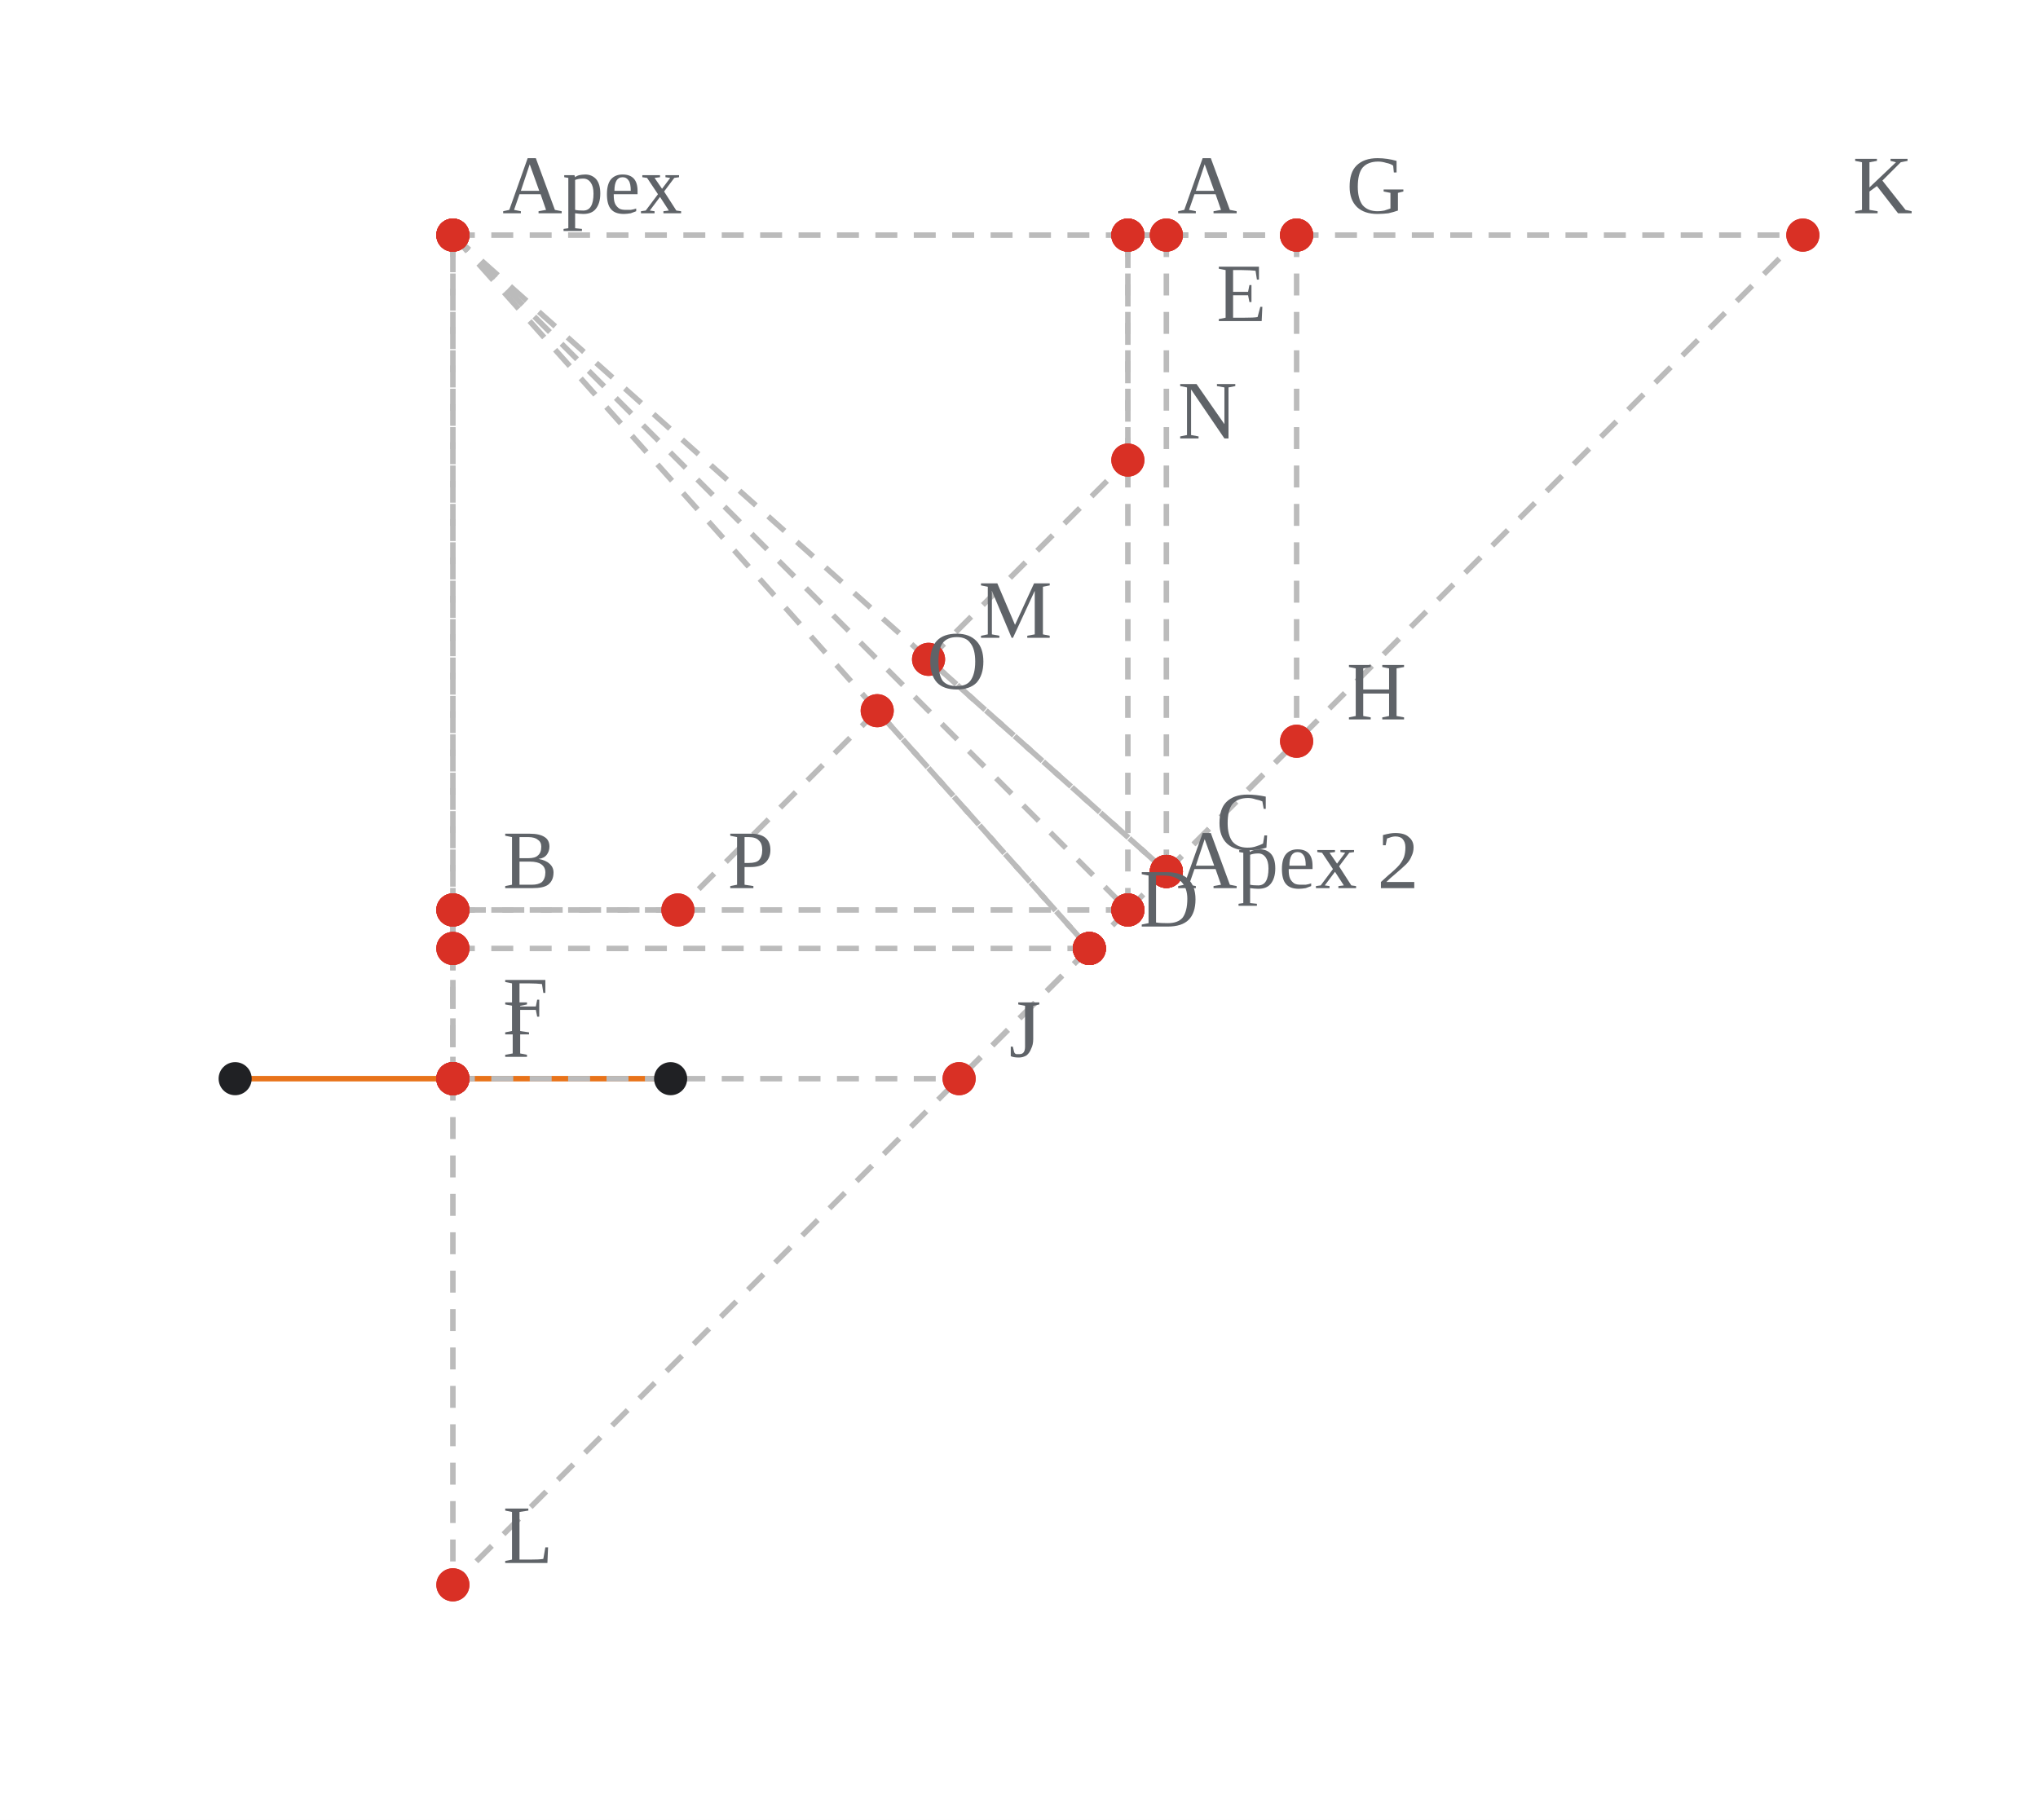
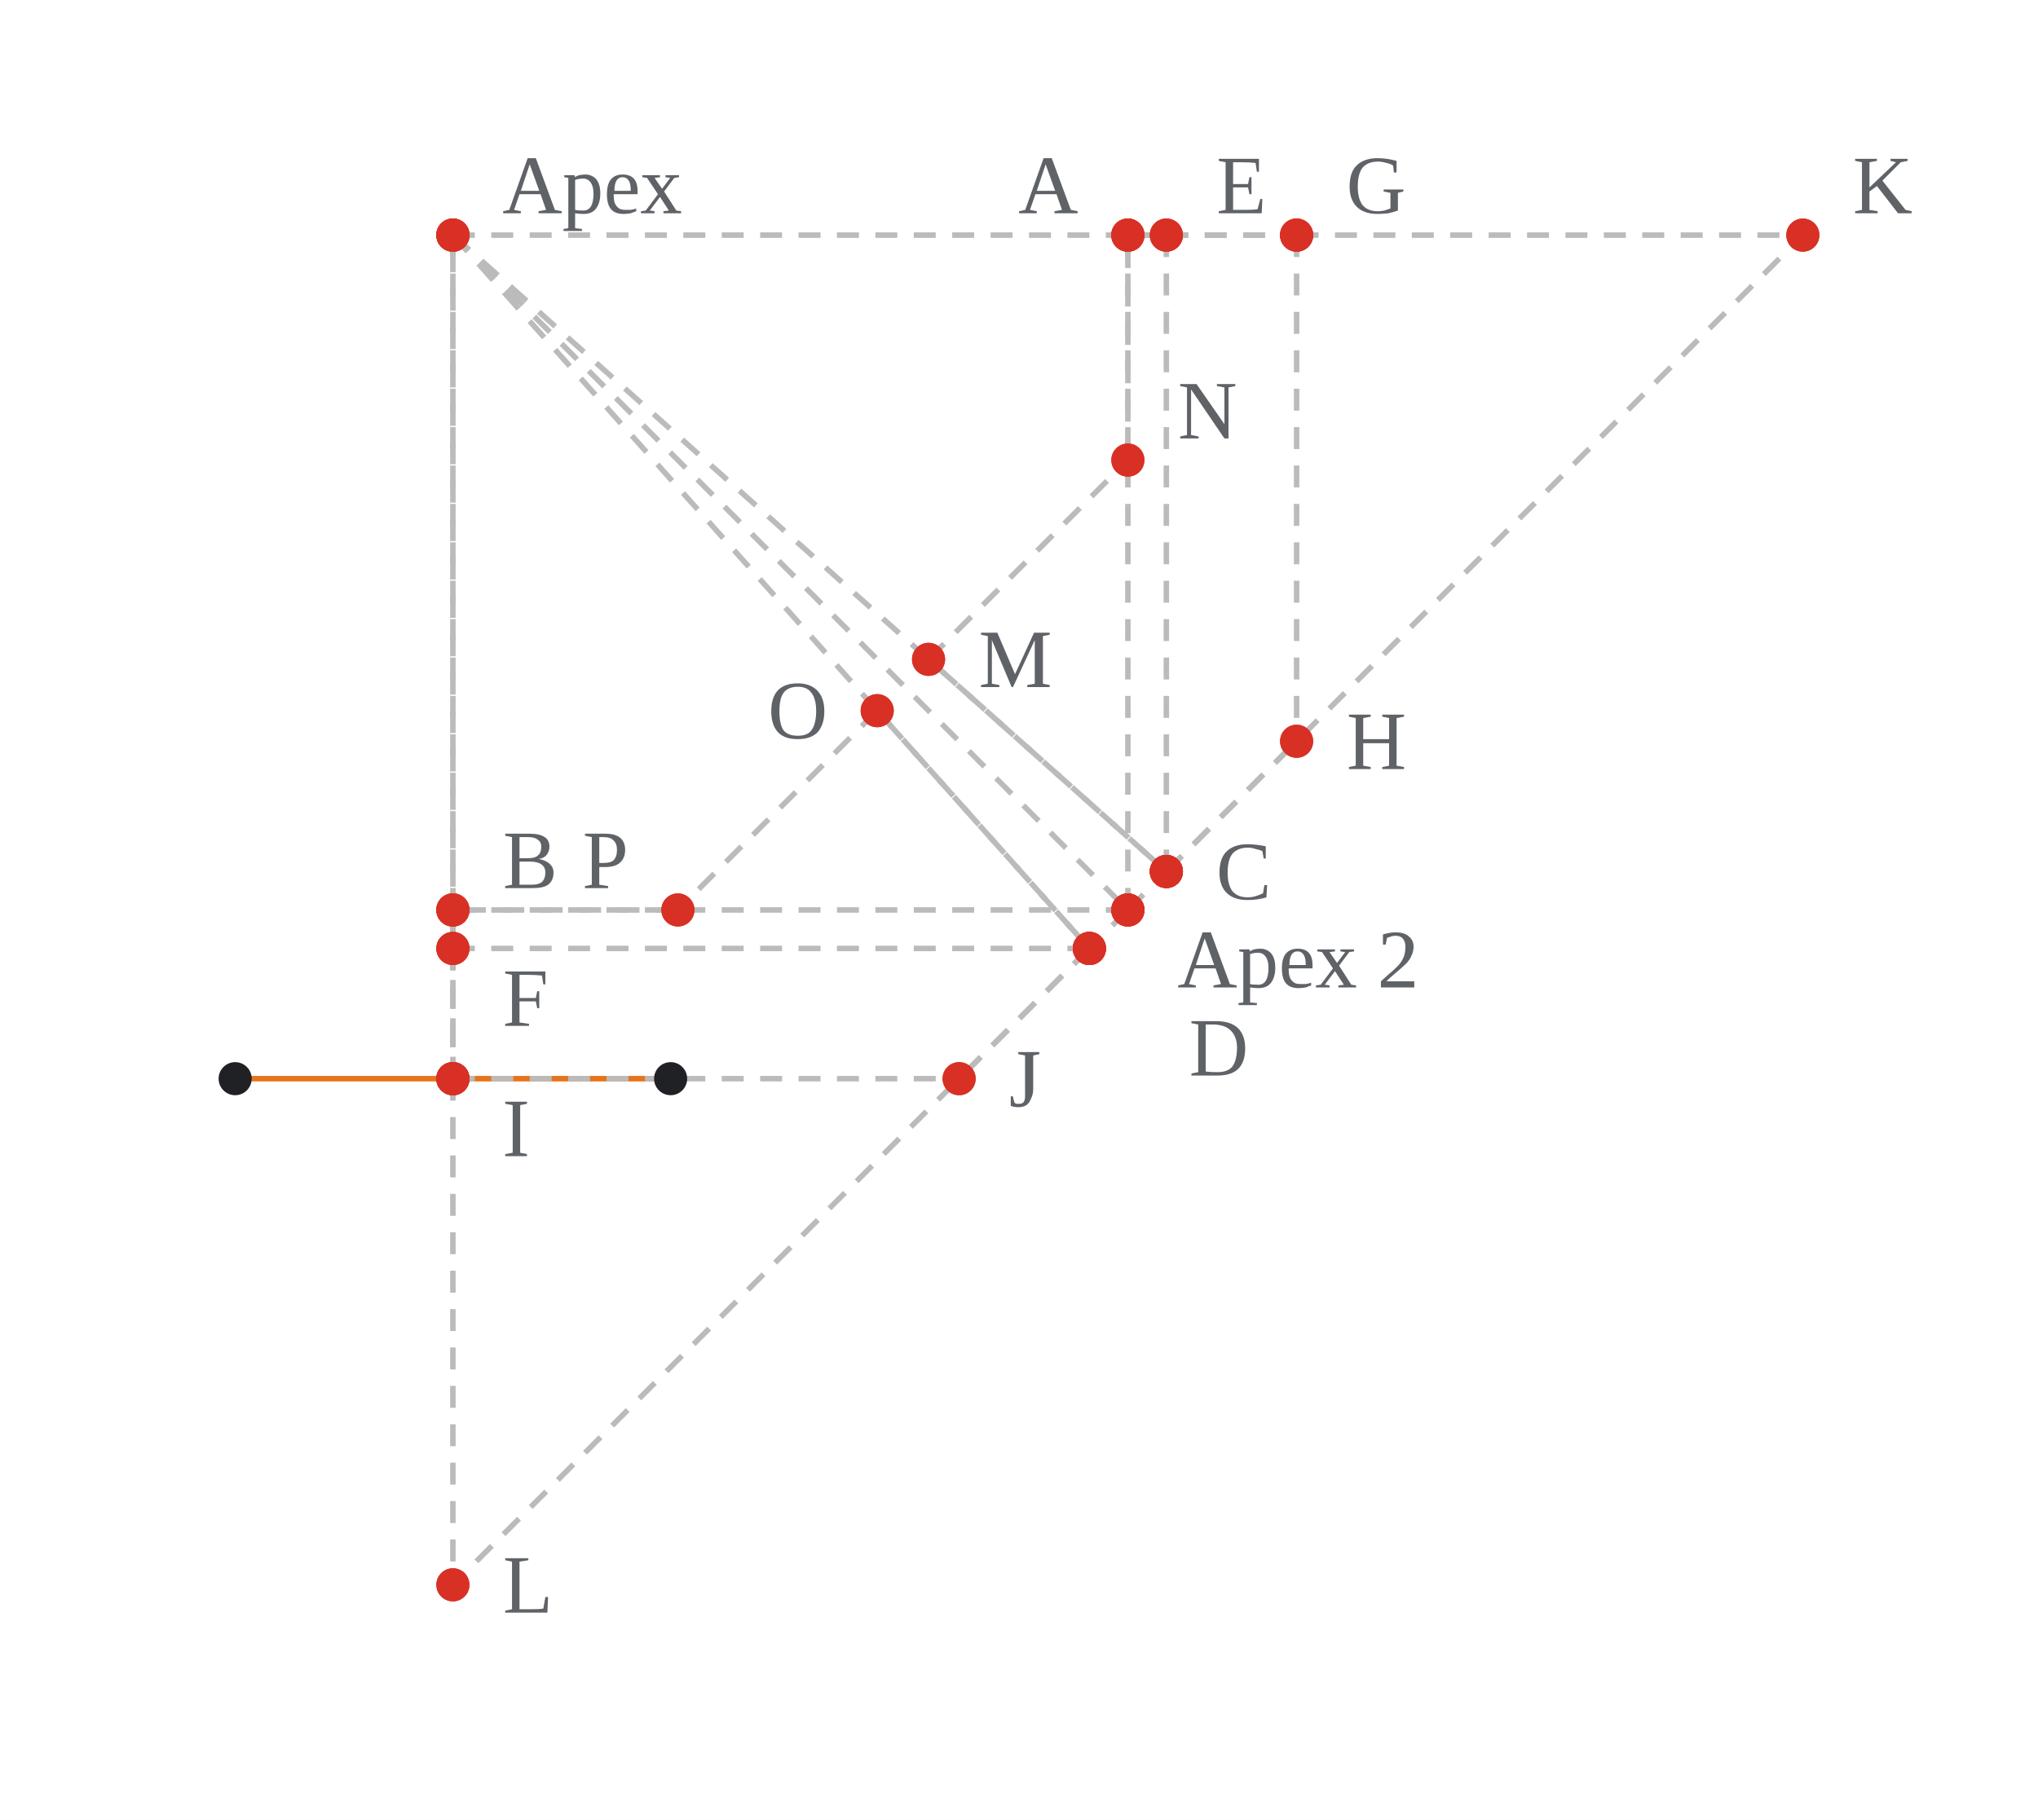
<svg xmlns="http://www.w3.org/2000/svg" width="900" height="803.846" viewBox="0 0 46.8 41.8">
  <rect width="100%" height="100%" fill="white" />
  <line x1="5.4" y1="24.775" x2="15.4" y2="24.775" stroke="#e8731a" stroke-width="0.126" />
  <line x1="10.4" y1="24.775" x2="10.4" y2="5.4" stroke="#bbbbbb" stroke-width="0.126" stroke-dasharray="0.504,0.378" />
  <line x1="10.4" y1="5.4" x2="10.4" y2="20.9" stroke="#bbbbbb" stroke-width="0.126" stroke-dasharray="0.504,0.378" />
  <line x1="10.4" y1="5.4" x2="25.9" y2="5.4" stroke="#bbbbbb" stroke-width="0.126" stroke-dasharray="0.504,0.378" />
  <line x1="25.9" y1="5.4" x2="25.9" y2="20.9" stroke="#bbbbbb" stroke-width="0.126" stroke-dasharray="0.504,0.378" />
  <line x1="10.4" y1="20.9" x2="25.9" y2="20.9" stroke="#bbbbbb" stroke-width="0.126" stroke-dasharray="0.504,0.378" />
  <line x1="10.4" y1="5.4" x2="25.9" y2="20.9" stroke="#bbbbbb" stroke-width="0.126" stroke-dasharray="0.504,0.378" />
  <line x1="25.9" y1="20.9" x2="25.016" y2="21.784" stroke="#bbbbbb" stroke-width="0.126" stroke-dasharray="0.504,0.378" />
  <line x1="25.9" y1="20.9" x2="26.784" y2="20.016" stroke="#bbbbbb" stroke-width="0.126" stroke-dasharray="0.504,0.378" />
  <line x1="10.4" y1="5.4" x2="25.016" y2="21.784" stroke="#bbbbbb" stroke-width="0.126" stroke-dasharray="0.504,0.378" />
  <line x1="10.4" y1="5.4" x2="26.784" y2="20.016" stroke="#bbbbbb" stroke-width="0.126" stroke-dasharray="0.504,0.378" />
  <line x1="25.9" y1="5.4" x2="26.784" y2="5.4" stroke="#bbbbbb" stroke-width="0.126" stroke-dasharray="0.504,0.378" />
  <line x1="26.784" y1="20.016" x2="26.784" y2="5.4" stroke="#bbbbbb" stroke-width="0.126" stroke-dasharray="0.504,0.378" />
  <line x1="26.784" y1="5.4" x2="29.775" y2="5.4" stroke="#bbbbbb" stroke-width="0.126" stroke-dasharray="0.504,0.378" />
  <line x1="26.784" y1="20.016" x2="29.775" y2="17.025" stroke="#bbbbbb" stroke-width="0.126" stroke-dasharray="0.504,0.378" />
  <line x1="29.775" y1="5.4" x2="29.775" y2="17.025" stroke="#bbbbbb" stroke-width="0.126" stroke-dasharray="0.504,0.378" />
  <line x1="10.4" y1="20.9" x2="10.4" y2="21.784" stroke="#bbbbbb" stroke-width="0.126" stroke-dasharray="0.504,0.378" />
  <line x1="25.016" y1="21.784" x2="10.4" y2="21.784" stroke="#bbbbbb" stroke-width="0.126" stroke-dasharray="0.504,0.378" />
  <line x1="10.4" y1="21.784" x2="10.4" y2="24.775" stroke="#bbbbbb" stroke-width="0.126" stroke-dasharray="0.504,0.378" />
  <line x1="25.016" y1="21.784" x2="22.025" y2="24.775" stroke="#bbbbbb" stroke-width="0.126" stroke-dasharray="0.504,0.378" />
  <line x1="10.4" y1="24.775" x2="22.025" y2="24.775" stroke="#bbbbbb" stroke-width="0.126" stroke-dasharray="0.504,0.378" />
  <line x1="29.775" y1="5.4" x2="41.4" y2="5.4" stroke="#bbbbbb" stroke-width="0.126" stroke-dasharray="0.504,0.378" />
  <line x1="26.784" y1="20.016" x2="41.4" y2="5.4" stroke="#bbbbbb" stroke-width="0.126" stroke-dasharray="0.504,0.378" />
  <line x1="10.4" y1="24.775" x2="10.4" y2="36.4" stroke="#bbbbbb" stroke-width="0.126" stroke-dasharray="0.504,0.378" />
  <line x1="25.016" y1="21.784" x2="10.4" y2="36.4" stroke="#bbbbbb" stroke-width="0.126" stroke-dasharray="0.504,0.378" />
  <line x1="21.323" y1="15.144" x2="25.9" y2="10.567" stroke="#bbbbbb" stroke-width="0.126" stroke-dasharray="0.504,0.378" />
  <line x1="21.323" y1="15.144" x2="26.784" y2="20.016" stroke="#bbbbbb" stroke-width="0.126" stroke-dasharray="0.504,0.378" />
  <line x1="25.9" y1="10.567" x2="25.9" y2="5.4" stroke="#bbbbbb" stroke-width="0.126" stroke-dasharray="0.504,0.378" />
  <line x1="20.144" y1="16.323" x2="15.567" y2="20.9" stroke="#bbbbbb" stroke-width="0.126" stroke-dasharray="0.504,0.378" />
  <line x1="20.144" y1="16.323" x2="25.016" y2="21.784" stroke="#bbbbbb" stroke-width="0.126" stroke-dasharray="0.504,0.378" />
  <line x1="15.567" y1="20.9" x2="10.4" y2="20.9" stroke="#bbbbbb" stroke-width="0.126" stroke-dasharray="0.504,0.378" />
  <line x1="25.9" y1="5.4" x2="29.775" y2="5.4" stroke="#bbbbbb" stroke-width="0.126" stroke-dasharray="0.504,0.378" />
  <line x1="10.4" y1="20.9" x2="10.4" y2="24.775" stroke="#bbbbbb" stroke-width="0.126" stroke-dasharray="0.504,0.378" />
  <circle cx="10.4" cy="24.775" r="0.38" fill="#202124" />
  <circle cx="5.4" cy="24.775" r="0.38" fill="#202124" />
  <circle cx="15.4" cy="24.775" r="0.38" fill="#202124" />
  <circle cx="10.4" cy="24.775" r="0.38" fill="#d93025" />
  <circle cx="10.4" cy="5.4" r="0.38" fill="#d93025" />
  <circle cx="10.4" cy="5.4" r="0.38" fill="#d93025" />
  <circle cx="10.4" cy="20.9" r="0.38" fill="#d93025" />
  <circle cx="10.4" cy="5.4" r="0.38" fill="#d93025" />
  <circle cx="25.9" cy="5.4" r="0.38" fill="#d93025" />
  <circle cx="25.9" cy="5.4" r="0.38" fill="#d93025" />
  <circle cx="25.9" cy="20.9" r="0.38" fill="#d93025" />
  <circle cx="10.4" cy="20.9" r="0.38" fill="#d93025" />
  <circle cx="25.9" cy="20.9" r="0.38" fill="#d93025" />
  <circle cx="10.4" cy="5.4" r="0.38" fill="#d93025" />
  <circle cx="25.9" cy="20.9" r="0.38" fill="#d93025" />
  <circle cx="25.9" cy="20.9" r="0.38" fill="#d93025" />
  <circle cx="25.016" cy="21.784" r="0.38" fill="#d93025" />
  <circle cx="25.9" cy="20.9" r="0.38" fill="#d93025" />
  <circle cx="26.784" cy="20.016" r="0.38" fill="#d93025" />
  <circle cx="10.4" cy="5.4" r="0.38" fill="#d93025" />
  <circle cx="25.016" cy="21.784" r="0.38" fill="#d93025" />
  <circle cx="10.4" cy="5.4" r="0.38" fill="#d93025" />
  <circle cx="26.784" cy="20.016" r="0.38" fill="#d93025" />
  <circle cx="25.9" cy="5.4" r="0.38" fill="#d93025" />
  <circle cx="26.784" cy="5.4" r="0.38" fill="#d93025" />
  <circle cx="26.784" cy="20.016" r="0.38" fill="#d93025" />
  <circle cx="26.784" cy="5.4" r="0.38" fill="#d93025" />
  <circle cx="26.784" cy="5.4" r="0.38" fill="#d93025" />
  <circle cx="29.775" cy="5.4" r="0.38" fill="#d93025" />
  <circle cx="26.784" cy="20.016" r="0.38" fill="#d93025" />
  <circle cx="29.775" cy="17.025" r="0.38" fill="#d93025" />
  <circle cx="29.775" cy="5.4" r="0.38" fill="#d93025" />
  <circle cx="29.775" cy="17.025" r="0.38" fill="#d93025" />
  <circle cx="10.4" cy="20.9" r="0.38" fill="#d93025" />
  <circle cx="10.4" cy="21.784" r="0.38" fill="#d93025" />
  <circle cx="25.016" cy="21.784" r="0.38" fill="#d93025" />
  <circle cx="10.4" cy="21.784" r="0.38" fill="#d93025" />
  <circle cx="10.4" cy="21.784" r="0.38" fill="#d93025" />
  <circle cx="10.4" cy="24.775" r="0.38" fill="#d93025" />
  <circle cx="25.016" cy="21.784" r="0.38" fill="#d93025" />
  <circle cx="22.025" cy="24.775" r="0.38" fill="#d93025" />
  <circle cx="10.4" cy="24.775" r="0.38" fill="#d93025" />
  <circle cx="22.025" cy="24.775" r="0.38" fill="#d93025" />
  <circle cx="29.775" cy="5.4" r="0.38" fill="#d93025" />
  <circle cx="41.4" cy="5.4" r="0.38" fill="#d93025" />
  <circle cx="26.784" cy="20.016" r="0.38" fill="#d93025" />
  <circle cx="41.4" cy="5.4" r="0.38" fill="#d93025" />
  <circle cx="10.4" cy="24.775" r="0.38" fill="#d93025" />
  <circle cx="10.4" cy="36.4" r="0.38" fill="#d93025" />
  <circle cx="25.016" cy="21.784" r="0.38" fill="#d93025" />
  <circle cx="10.4" cy="36.4" r="0.38" fill="#d93025" />
  <circle cx="21.323" cy="15.144" r="0.38" fill="#d93025" />
  <circle cx="25.9" cy="10.567" r="0.38" fill="#d93025" />
  <circle cx="21.323" cy="15.144" r="0.38" fill="#d93025" />
  <circle cx="26.784" cy="20.016" r="0.38" fill="#d93025" />
  <circle cx="25.9" cy="10.567" r="0.38" fill="#d93025" />
  <circle cx="25.9" cy="5.4" r="0.38" fill="#d93025" />
  <circle cx="20.144" cy="16.323" r="0.38" fill="#d93025" />
  <circle cx="15.567" cy="20.9" r="0.38" fill="#d93025" />
  <circle cx="20.144" cy="16.323" r="0.38" fill="#d93025" />
  <circle cx="25.016" cy="21.784" r="0.38" fill="#d93025" />
  <circle cx="15.567" cy="20.9" r="0.38" fill="#d93025" />
  <circle cx="10.4" cy="20.9" r="0.38" fill="#d93025" />
  <circle cx="25.9" cy="5.4" r="0.38" fill="#d93025" />
  <circle cx="29.775" cy="5.4" r="0.38" fill="#d93025" />
  <circle cx="10.4" cy="20.9" r="0.38" fill="#d93025" />
  <circle cx="10.4" cy="24.775" r="0.38" fill="#d93025" />
  <text x="11.54" y="4.26" font-size="1.9" fill="#5f6368" text-anchor="start" dominant-baseline="central">Apex</text>
  <text x="11.54" y="19.76" font-size="1.9" fill="#5f6368" text-anchor="start" dominant-baseline="central">B</text>
-   <text x="27.04" y="4.26" font-size="1.9" fill="#5f6368" text-anchor="start" dominant-baseline="central">A</text>
-   <text x="27.04" y="19.76" font-size="1.9" fill="#5f6368" text-anchor="start" dominant-baseline="central">Apex 2</text>
-   <text x="26.156" y="20.644" font-size="1.9" fill="#5f6368" text-anchor="start" dominant-baseline="central">D</text>
-   <text x="27.924" y="18.876" font-size="1.9" fill="#5f6368" text-anchor="start" dominant-baseline="central">C</text>
-   <text x="27.924" y="6.73" font-size="1.9" fill="#5f6368" text-anchor="start" dominant-baseline="central">E</text>
+   <text x="24.76" y="4.26" font-size="1.9" fill="#5f6368" text-anchor="end" dominant-baseline="central">A</text>
+   <text x="27.04" y="22.04" font-size="1.9" fill="#5f6368" text-anchor="start" dominant-baseline="central">Apex 2</text>
+   <text x="27.297" y="24.064" font-size="1.9" fill="#5f6368" text-anchor="start" dominant-baseline="central">D</text>
+   <text x="27.924" y="20.016" font-size="1.9" fill="#5f6368" text-anchor="start" dominant-baseline="central">C</text>
+   <text x="27.924" y="4.26" font-size="1.9" fill="#5f6368" text-anchor="start" dominant-baseline="central">E</text>
  <text x="30.915" y="4.26" font-size="1.9" fill="#5f6368" text-anchor="start" dominant-baseline="central">G</text>
-   <text x="30.915" y="15.885" font-size="1.9" fill="#5f6368" text-anchor="start" dominant-baseline="central">H</text>
-   <text x="11.54" y="23.114" font-size="1.9" fill="#5f6368" text-anchor="start" dominant-baseline="central">F</text>
-   <text x="11.54" y="23.635" font-size="1.9" fill="#5f6368" text-anchor="start" dominant-baseline="central">I</text>
-   <text x="23.165" y="23.635" font-size="1.9" fill="#5f6368" text-anchor="start" dominant-baseline="central">J</text>
+   <text x="30.915" y="17.025" font-size="1.9" fill="#5f6368" text-anchor="start" dominant-baseline="central">H</text>
+   <text x="11.54" y="22.924" font-size="1.9" fill="#5f6368" text-anchor="start" dominant-baseline="central">F</text>
+   <text x="11.54" y="25.915" font-size="1.9" fill="#5f6368" text-anchor="start" dominant-baseline="central">I</text>
+   <text x="23.165" y="24.775" font-size="1.9" fill="#5f6368" text-anchor="start" dominant-baseline="central">J</text>
  <text x="42.54" y="4.26" font-size="1.9" fill="#5f6368" text-anchor="start" dominant-baseline="central">K</text>
-   <text x="11.54" y="35.26" font-size="1.9" fill="#5f6368" text-anchor="start" dominant-baseline="central">L</text>
-   <text x="22.463" y="14.004" font-size="1.9" fill="#5f6368" text-anchor="start" dominant-baseline="central">M</text>
+   <text x="11.54" y="36.4" font-size="1.9" fill="#5f6368" text-anchor="start" dominant-baseline="central">L</text>
+   <text x="22.463" y="15.144" font-size="1.9" fill="#5f6368" text-anchor="start" dominant-baseline="central">M</text>
  <text x="27.04" y="9.427" font-size="1.9" fill="#5f6368" text-anchor="start" dominant-baseline="central">N</text>
-   <text x="21.284" y="15.182" font-size="1.9" fill="#5f6368" text-anchor="start" dominant-baseline="central">O</text>
-   <text x="16.707" y="19.76" font-size="1.9" fill="#5f6368" text-anchor="start" dominant-baseline="central">P</text>
+   <text x="19.004" y="16.323" font-size="1.9" fill="#5f6368" text-anchor="end" dominant-baseline="central">O</text>
+   <text x="14.427" y="19.76" font-size="1.9" fill="#5f6368" text-anchor="end" dominant-baseline="central">P</text>
</svg>
